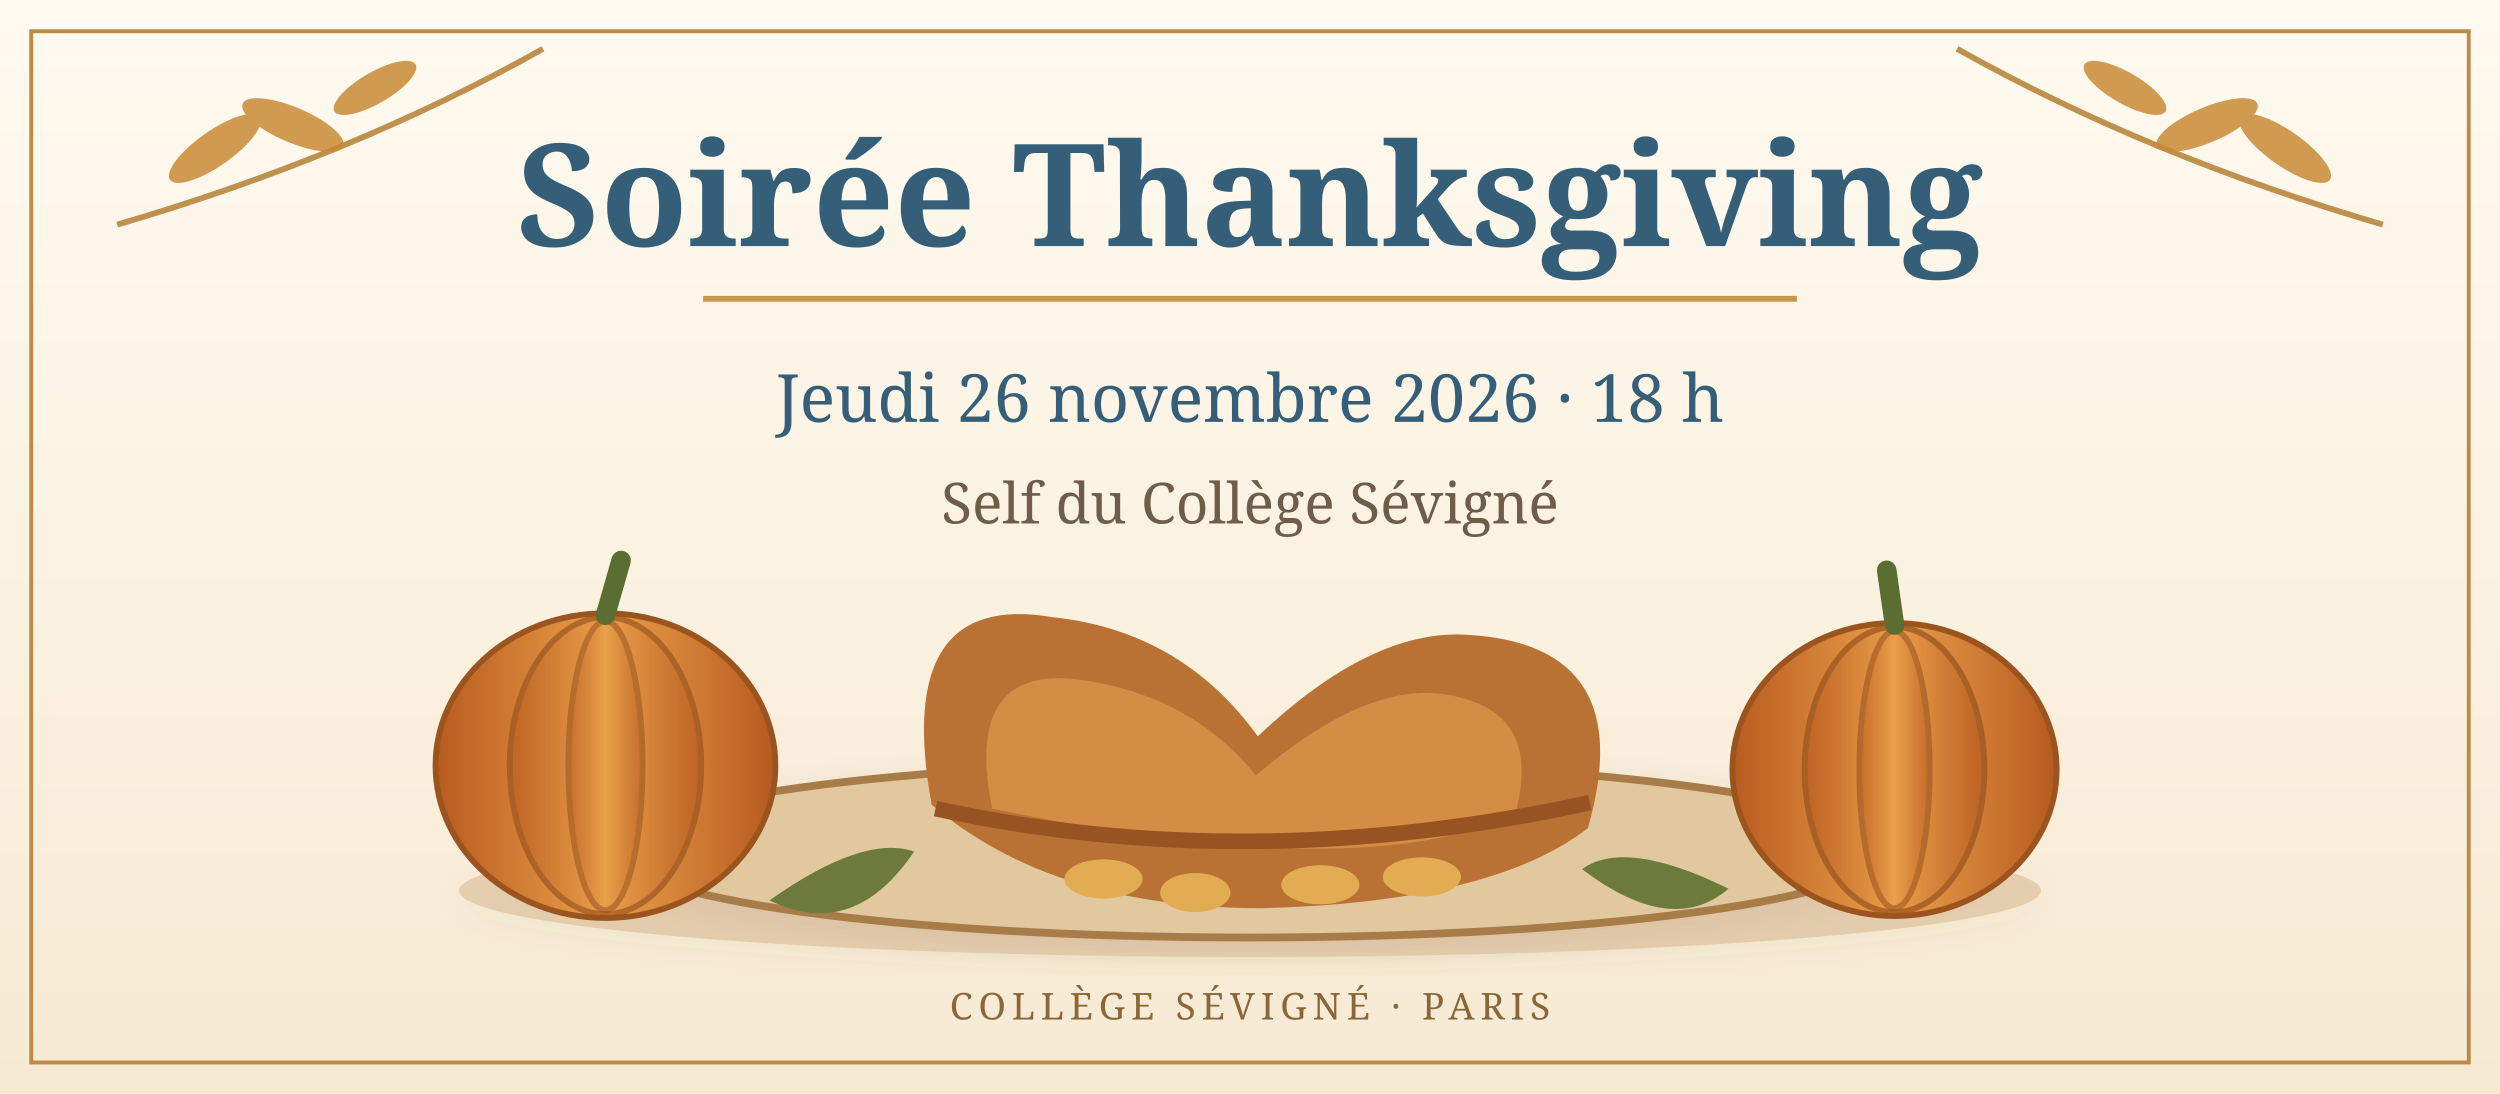
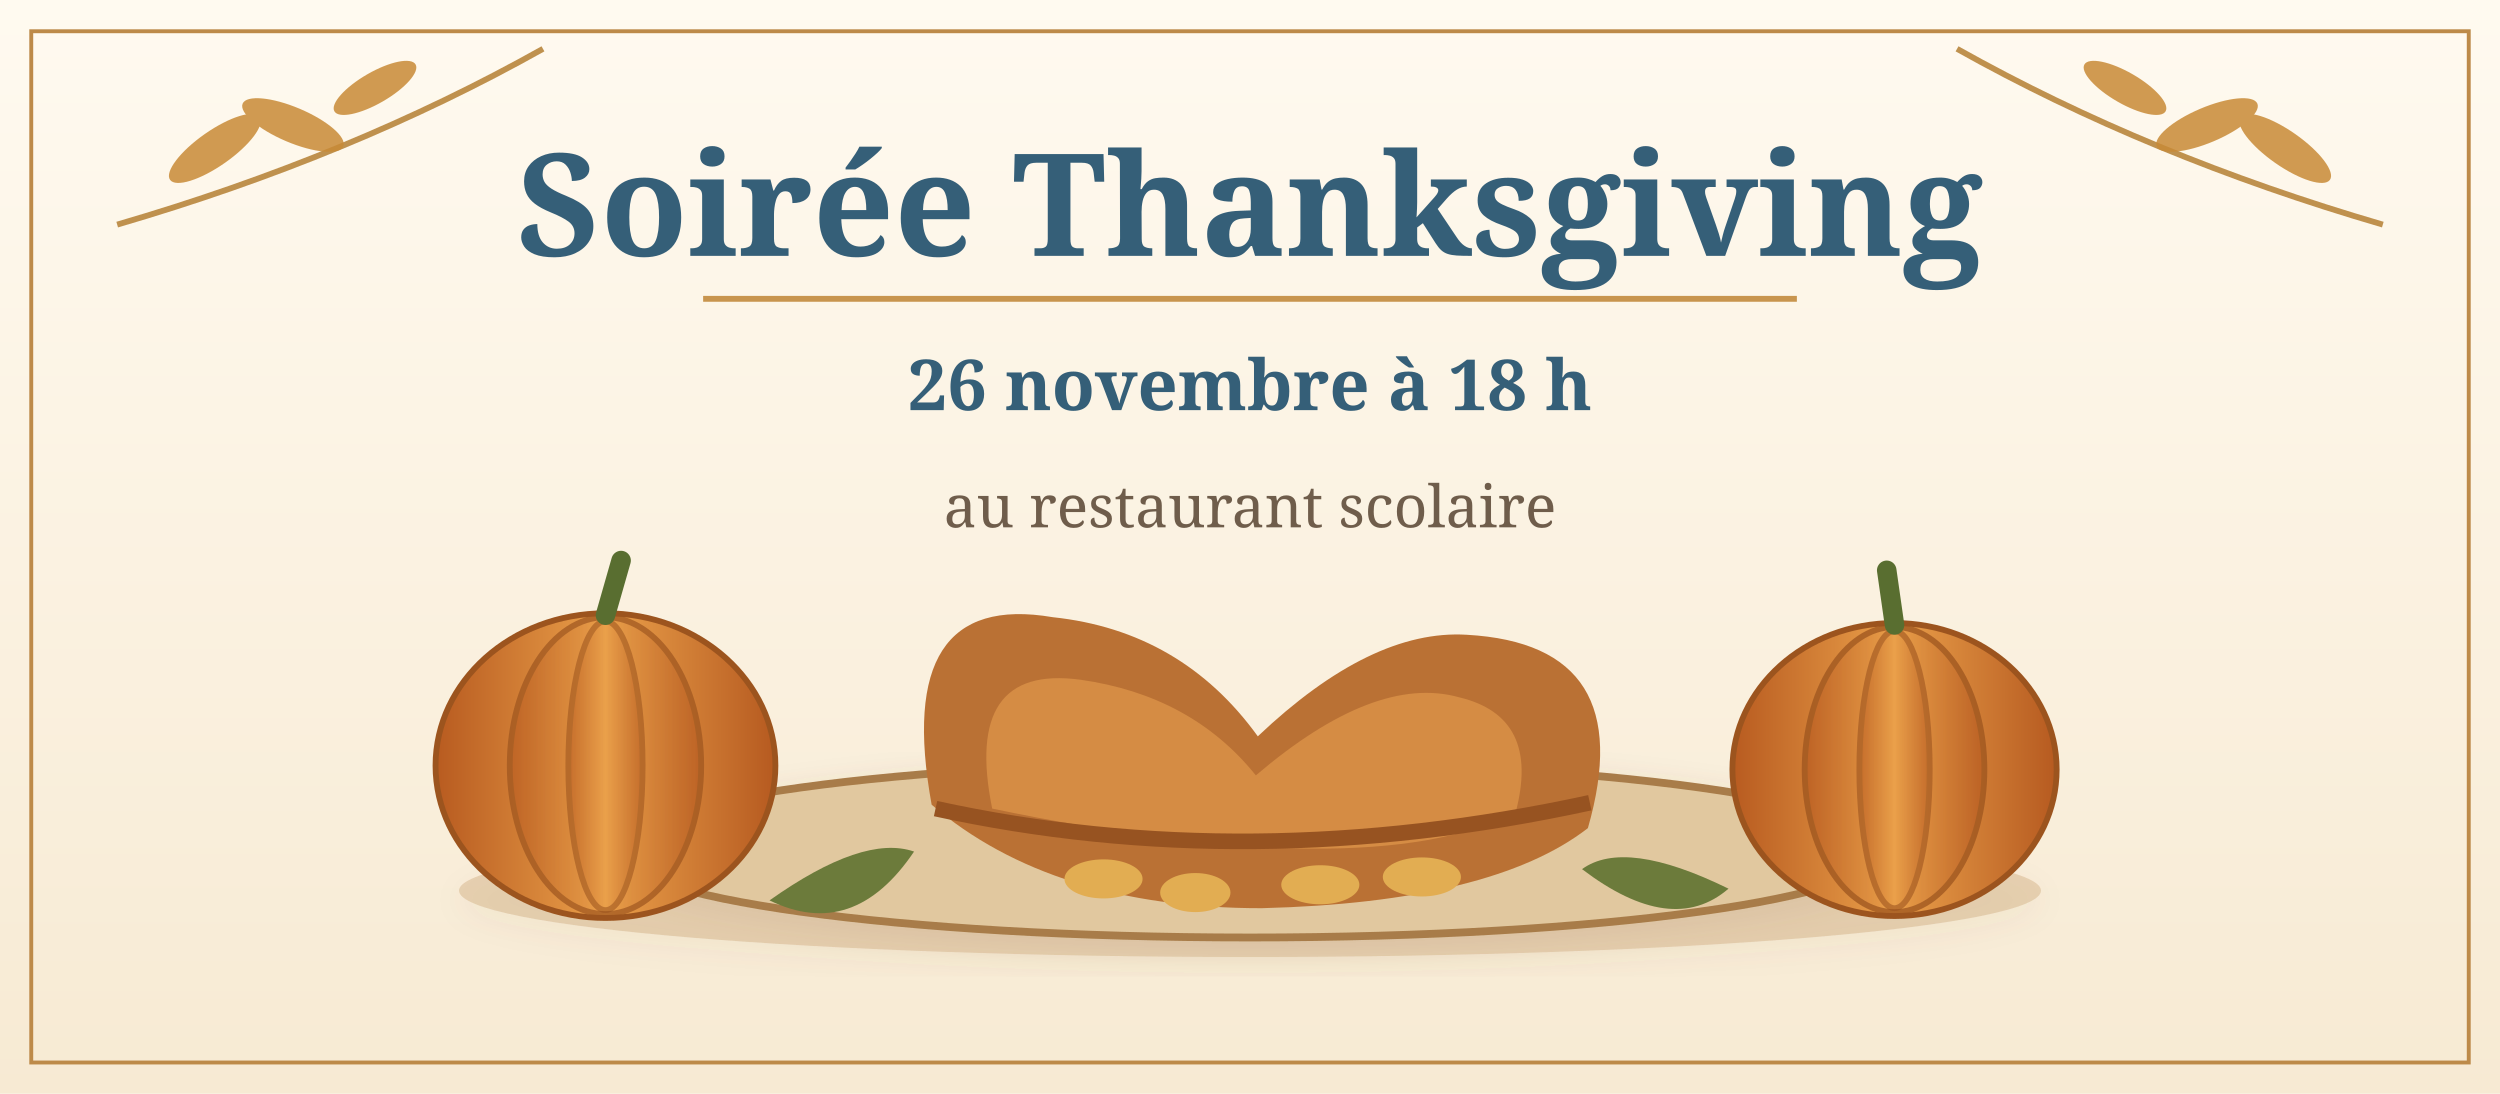
- <svg xmlns="http://www.w3.org/2000/svg" width="1280" height="560" viewBox="0 0 1280 560" role="img" aria-label="Illustration Soirée Thanksgiving du 26 novembre 2026 au Collège Sévigné">
+ <svg xmlns="http://www.w3.org/2000/svg" width="1280" height="560" viewBox="0 0 1280 560" role="img" aria-label="Soirée Thanksgiving, 26 novembre à 18 h au restaurant scolaire">
  <defs>
    <linearGradient id="paper" x2="0" y2="1">
      <stop stop-color="#fffaf0" />
      <stop offset="1" stop-color="#f7ead3" />
    </linearGradient>
    <linearGradient id="pumpkin" x2="1" y2="0">
      <stop stop-color="#b85b20" />
      <stop offset=".5" stop-color="#eaa04a" />
      <stop offset="1" stop-color="#b65a20" />
    </linearGradient>
    <filter id="shadow">
      <feDropShadow dx="0" dy="5" stdDeviation="8" flood-color="#815024" flood-opacity=".15" />
    </filter>
  </defs>
  <rect width="1280" height="560" fill="url(#paper)" />
  <rect x="16" y="16" width="1248" height="528" fill="none" stroke="#bd8a49" stroke-width="2" />
  <g fill="none" stroke="#bf914e" stroke-width="3">
    <path d="M60 115Q180 80 278 25M1220 115Q1100 80 1002 25" />
  </g>
  <g fill="#c88a36" opacity=".85">
    <ellipse cx="110" cy="76" rx="28" ry="9" transform="rotate(-35 110 76)" />
    <ellipse cx="150" cy="64" rx="28" ry="9" transform="rotate(23 150 64)" />
    <ellipse cx="192" cy="45" rx="24" ry="8" transform="rotate(-30 192 45)" />
    <ellipse cx="1170" cy="76" rx="28" ry="9" transform="rotate(35 1170 76)" />
    <ellipse cx="1130" cy="64" rx="28" ry="9" transform="rotate(-23 1130 64)" />
    <ellipse cx="1088" cy="45" rx="24" ry="8" transform="rotate(30 1088 45)" />
  </g>
-   <text x="640" y="126" text-anchor="middle" font-family="Georgia,serif" fill="#355f78" font-size="73" font-weight="bold">Soirée Thanksgiving</text>
+   <text x="640" y="131" text-anchor="middle" font-family="Georgia,serif" fill="#355f78" font-size="73" font-weight="bold">Soirée Thanksgiving</text>
  <path d="M360 153H920" stroke="#c8954e" stroke-width="3" />
-   <text x="640" y="216" text-anchor="middle" font-family="Georgia,serif" fill="#355f78" font-size="34">Jeudi 26 novembre 2026 · 18 h</text>
-   <text x="640" y="268" text-anchor="middle" font-family="Georgia,serif" fill="#6f5d4b" font-size="29">Self du Collège Sévigné</text>
+   <text x="640" y="210" text-anchor="middle" font-family="Georgia,serif" fill="#355f78" font-size="36" font-weight="bold">26 novembre à 18 h</text>
+   <text x="640" y="270" text-anchor="middle" font-family="Georgia,serif" fill="#6f5d4b" font-size="30">au restaurant scolaire</text>
  <g filter="url(#shadow)">
    <ellipse cx="640" cy="456" rx="405" ry="34" fill="#c49b68" opacity=".35" />
    <ellipse cx="640" cy="435" rx="325" ry="45" fill="#e1c89f" stroke="#a87c49" stroke-width="4" />
  </g>
  <g fill="url(#pumpkin)" stroke="#9c541e" stroke-width="3">
    <ellipse cx="310" cy="392" rx="87" ry="78" />
    <ellipse cx="310" cy="392" rx="49" ry="76" opacity=".7" />
    <ellipse cx="310" cy="392" rx="19" ry="74" opacity=".58" />
    <ellipse cx="970" cy="394" rx="83" ry="75" />
    <ellipse cx="970" cy="394" rx="46" ry="73" opacity=".75" />
    <ellipse cx="970" cy="394" rx="18" ry="71" opacity=".6" />
  </g>
  <g stroke="#596e30" stroke-width="10" stroke-linecap="round">
    <path d="M310 315l8-28" />
    <path d="M970 320l-4-28" />
  </g>
  <g fill="#a36f2e">
    <path d="M477 412q-20-110 62-96 66 7 105 61 58-55 107-52 89 5 62 99-49 38-167 41-107 0-169-53z" fill="#ba7134" />
    <path d="M508 414q-15-74 45-66 57 8 90 49 61-52 104-40 42 10 29 59-76 38-268-2z" fill="#d58c44" />
    <path d="M479 414q160 35 335-3" fill="none" stroke="#975321" stroke-width="8" />
  </g>
  <g fill="#e2ad52">
    <ellipse cx="565" cy="450" rx="20" ry="10" />
    <ellipse cx="612" cy="457" rx="18" ry="10" />
    <ellipse cx="676" cy="453" rx="20" ry="10" />
    <ellipse cx="728" cy="449" rx="20" ry="10" />
  </g>
  <g fill="#6c7b3b">
    <path d="M394 461q48-34 74-25-31 46-74 25z" />
    <path d="M885 455q-53-26-75-10 46 35 75 10z" />
  </g>
-   <text x="640" y="522" text-anchor="middle" font-family="Georgia,serif" fill="#896739" font-size="19" letter-spacing="3">COLLÈGE SÉVIGNÉ · PARIS</text>
</svg>
